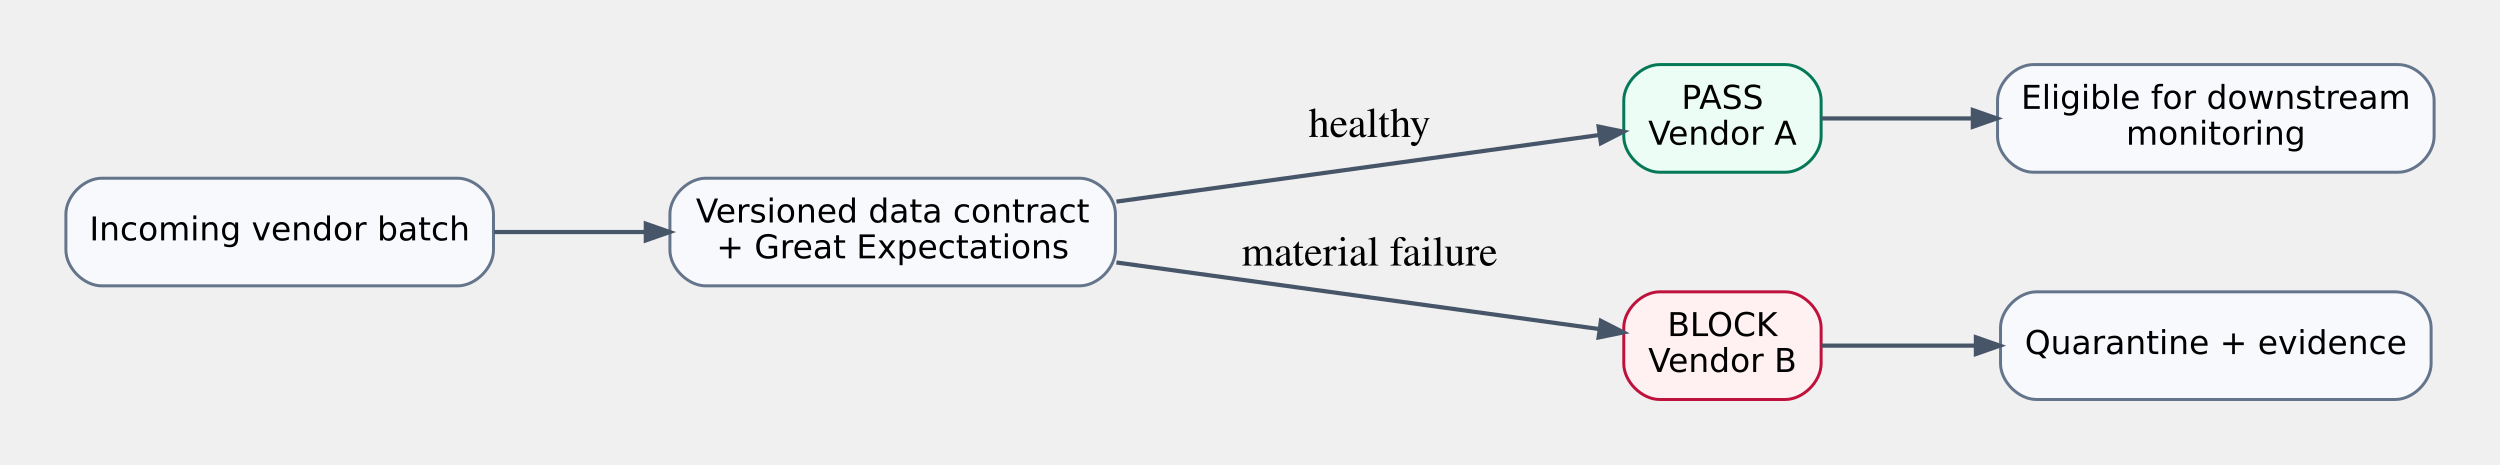
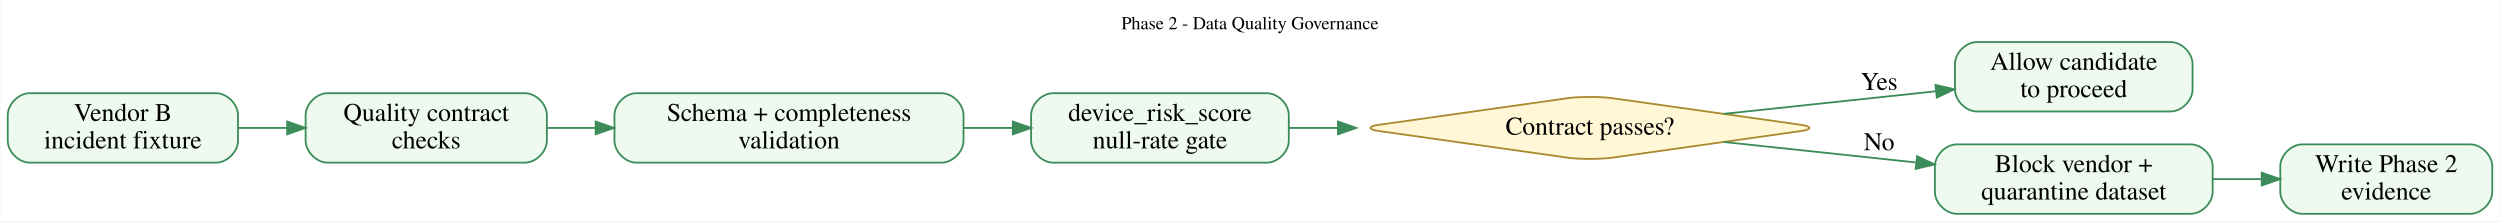
- <svg xmlns="http://www.w3.org/2000/svg" width="835pt" height="155pt" viewBox="0.00 0.00 835.20 155.20">
-   <g id="graph0" class="graph" transform="scale(1 1) rotate(0) translate(21.6 133.6)">
+ <svg xmlns="http://www.w3.org/2000/svg" width="1368pt" height="121pt" viewBox="0.00 0.00 1367.53 121.00">
+   <g id="graph0" class="graph" transform="scale(1 1) rotate(0) translate(4 117)">
+     <polygon fill="white" stroke="transparent" points="-4,4 -4,-117 1363.53,-117 1363.53,4 -4,4" />
+     <text text-anchor="middle" x="679.76" y="-101" font-family="Times,serif" font-size="10.00">Phase 2 - Data Quality Governance</text>
    <g id="node1" class="node">
-       <path fill="#f7f9fc" stroke="#64748b" d="M131,-74C131,-74 12,-74 12,-74 6,-74 0,-68 0,-62 0,-62 0,-50 0,-50 0,-44 6,-38 12,-38 12,-38 131,-38 131,-38 137,-38 143,-44 143,-50 143,-50 143,-62 143,-62 143,-68 137,-74 131,-74" />
-       <text text-anchor="middle" x="71.5" y="-53.2" font-family="DejaVu Sans" font-size="11.00">Incoming vendor batch</text>
+       <path fill="#eefaf0" stroke="#3c8c5a" d="M114,-66C114,-66 12,-66 12,-66 6,-66 0,-60 0,-54 0,-54 0,-40 0,-40 0,-34 6,-28 12,-28 12,-28 114,-28 114,-28 120,-28 126,-34 126,-40 126,-40 126,-54 126,-54 126,-60 120,-66 114,-66" />
+       <text text-anchor="middle" x="63" y="-50.8" font-family="Times,serif" font-size="14.00">Vendor B</text>
+       <text text-anchor="middle" x="63" y="-35.8" font-family="Times,serif" font-size="14.00">incident fixture</text>
    </g>
    <g id="node2" class="node">
-       <path fill="#f7f9fc" stroke="#64748b" d="M339,-74C339,-74 214,-74 214,-74 208,-74 202,-68 202,-62 202,-62 202,-50 202,-50 202,-44 208,-38 214,-38 214,-38 339,-38 339,-38 345,-38 351,-44 351,-50 351,-50 351,-62 351,-62 351,-68 345,-74 339,-74" />
-       <text text-anchor="middle" x="276.5" y="-59.2" font-family="DejaVu Sans" font-size="11.00">Versioned data contract</text>
-       <text text-anchor="middle" x="276.5" y="-47.2" font-family="DejaVu Sans" font-size="11.00">+ Great Expectations</text>
+       <path fill="#eefaf0" stroke="#3c8c5a" d="M283,-66C283,-66 175,-66 175,-66 169,-66 163,-60 163,-54 163,-54 163,-40 163,-40 163,-34 169,-28 175,-28 175,-28 283,-28 283,-28 289,-28 295,-34 295,-40 295,-40 295,-54 295,-54 295,-60 289,-66 283,-66" />
+       <text text-anchor="middle" x="229" y="-50.8" font-family="Times,serif" font-size="14.00">Quality contract</text>
+       <text text-anchor="middle" x="229" y="-35.8" font-family="Times,serif" font-size="14.00">checks</text>
    </g>
    <g id="edge1" class="edge">
-       <path fill="none" stroke="#475569" stroke-width="1.4" d="M143.21,-56C159.54,-56 177.03,-56 193.78,-56" />
-       <polygon fill="#475569" stroke="#475569" stroke-width="1.4" points="193.94,-58.8 201.94,-56 193.94,-53.2 193.94,-58.8" />
+       <path fill="none" stroke="#3c8c5a" d="M126,-47C134.77,-47 143.86,-47 152.84,-47" />
+       <polygon fill="#3c8c5a" stroke="#3c8c5a" points="152.91,-50.5 162.9,-47 152.9,-43.5 152.91,-50.5" />
    </g>
    <g id="node3" class="node">
-       <path fill="#ecfdf5" stroke="#047857" d="M575,-112C575,-112 533,-112 533,-112 527,-112 521,-106 521,-100 521,-100 521,-88 521,-88 521,-82 527,-76 533,-76 533,-76 575,-76 575,-76 581,-76 587,-82 587,-88 587,-88 587,-100 587,-100 587,-106 581,-112 575,-112" />
-       <text text-anchor="middle" x="554" y="-97.2" font-family="DejaVu Sans" font-size="11.00">PASS</text>
-       <text text-anchor="middle" x="554" y="-85.2" font-family="DejaVu Sans" font-size="11.00">Vendor A</text>
+       <path fill="#eefaf0" stroke="#3c8c5a" d="M511,-66C511,-66 344,-66 344,-66 338,-66 332,-60 332,-54 332,-54 332,-40 332,-40 332,-34 338,-28 344,-28 344,-28 511,-28 511,-28 517,-28 523,-34 523,-40 523,-40 523,-54 523,-54 523,-60 517,-66 511,-66" />
+       <text text-anchor="middle" x="427.5" y="-50.8" font-family="Times,serif" font-size="14.00">Schema + completeness</text>
+       <text text-anchor="middle" x="427.5" y="-35.8" font-family="Times,serif" font-size="14.00">validation</text>
    </g>
    <g id="edge2" class="edge">
-       <path fill="none" stroke="#475569" stroke-width="1.4" d="M351.33,-66.18C403.18,-73.34 470.56,-82.63 512.8,-88.45" />
-       <polygon fill="#475569" stroke="#475569" stroke-width="1.4" points="512.59,-91.25 520.9,-89.57 513.36,-85.71 512.59,-91.25" />
-       <text text-anchor="middle" x="436" y="-87.8" font-family="Times,serif" font-size="14.00">healthy</text>
+       <path fill="none" stroke="#3c8c5a" d="M295.16,-47C303.68,-47 312.58,-47 321.55,-47" />
+       <polygon fill="#3c8c5a" stroke="#3c8c5a" points="321.7,-50.5 331.7,-47 321.7,-43.5 321.7,-50.5" />
    </g>
    <g id="node4" class="node">
-       <path fill="#fff1f2" stroke="#be123c" d="M575,-36C575,-36 533,-36 533,-36 527,-36 521,-30 521,-24 521,-24 521,-12 521,-12 521,-6 527,0 533,0 533,0 575,0 575,0 581,0 587,-6 587,-12 587,-12 587,-24 587,-24 587,-30 581,-36 575,-36" />
-       <text text-anchor="middle" x="554" y="-21.2" font-family="DejaVu Sans" font-size="11.00">BLOCK</text>
-       <text text-anchor="middle" x="554" y="-9.2" font-family="DejaVu Sans" font-size="11.00">Vendor B</text>
+       <path fill="#eefaf0" stroke="#3c8c5a" d="M689,-66C689,-66 572,-66 572,-66 566,-66 560,-60 560,-54 560,-54 560,-40 560,-40 560,-34 566,-28 572,-28 572,-28 689,-28 689,-28 695,-28 701,-34 701,-40 701,-40 701,-54 701,-54 701,-60 695,-66 689,-66" />
+       <text text-anchor="middle" x="630.5" y="-50.8" font-family="Times,serif" font-size="14.00">device_risk_score</text>
+       <text text-anchor="middle" x="630.5" y="-35.8" font-family="Times,serif" font-size="14.00">null-rate gate</text>
    </g>
    <g id="edge3" class="edge">
-       <path fill="none" stroke="#475569" stroke-width="1.4" d="M351.33,-45.82C403.18,-38.66 470.56,-29.37 512.8,-23.55" />
-       <polygon fill="#475569" stroke="#475569" stroke-width="1.4" points="513.36,-26.29 520.9,-22.43 512.59,-20.75 513.36,-26.29" />
-       <text text-anchor="middle" x="436" y="-44.8" font-family="Times,serif" font-size="14.00">material failure</text>
+       <path fill="none" stroke="#3c8c5a" d="M523.11,-47C532.04,-47 541.03,-47 549.8,-47" />
+       <polygon fill="#3c8c5a" stroke="#3c8c5a" points="549.98,-50.5 559.98,-47 549.98,-43.5 549.98,-50.5" />
+     </g>
+     <g id="node5" class="node">
+       <path fill="#fff7d6" stroke="#aa8a2e" d="M853.88,-63.32C853.88,-63.32 750.12,-48.68 750.12,-48.68 744.18,-47.84 744.18,-46.16 750.12,-45.32 750.12,-45.32 853.88,-30.68 853.88,-30.68 859.82,-29.84 871.7,-29.84 877.65,-30.68 877.65,-30.68 981.41,-45.32 981.41,-45.32 987.35,-46.16 987.35,-47.84 981.41,-48.68 981.41,-48.68 877.65,-63.32 877.65,-63.32 871.7,-64.16 859.82,-64.16 853.88,-63.32" />
+       <text text-anchor="middle" x="865.76" y="-43.3" font-family="Times,serif" font-size="14.00">Contract passes?</text>
+     </g>
+     <g id="edge4" class="edge">
+       <path fill="none" stroke="#3c8c5a" d="M701.17,-47C709.66,-47 718.54,-47 727.6,-47" />
+       <polygon fill="#3c8c5a" stroke="#3c8c5a" points="727.88,-50.5 737.88,-47 727.88,-43.5 727.88,-50.5" />
    </g>
    <g id="node6" class="node">
-       <path fill="#f7f9fc" stroke="#64748b" d="M780,-112C780,-112 658,-112 658,-112 652,-112 646,-106 646,-100 646,-100 646,-88 646,-88 646,-82 652,-76 658,-76 658,-76 780,-76 780,-76 786,-76 792,-82 792,-88 792,-88 792,-100 792,-100 792,-106 786,-112 780,-112" />
-       <text text-anchor="middle" x="719" y="-97.2" font-family="DejaVu Sans" font-size="11.00">Eligible for downstream</text>
-       <text text-anchor="middle" x="719" y="-85.2" font-family="DejaVu Sans" font-size="11.00">monitoring</text>
+       <path fill="#eefaf0" stroke="#3c8c5a" d="M1183.53,-94C1183.53,-94 1077.53,-94 1077.53,-94 1071.53,-94 1065.53,-88 1065.53,-82 1065.53,-82 1065.53,-68 1065.53,-68 1065.53,-62 1071.53,-56 1077.53,-56 1077.53,-56 1183.53,-56 1183.53,-56 1189.53,-56 1195.53,-62 1195.53,-68 1195.53,-68 1195.53,-82 1195.53,-82 1195.53,-88 1189.53,-94 1183.53,-94" />
+       <text text-anchor="middle" x="1130.53" y="-78.8" font-family="Times,serif" font-size="14.00">Allow candidate</text>
+       <text text-anchor="middle" x="1130.53" y="-63.8" font-family="Times,serif" font-size="14.00">to proceed</text>
    </g>
    <g id="edge5" class="edge">
-       <path fill="none" stroke="#475569" stroke-width="1.4" d="M587.2,-94C601.77,-94 619.69,-94 637.55,-94" />
-       <polygon fill="#475569" stroke="#475569" stroke-width="1.4" points="637.74,-96.8 645.74,-94 637.74,-91.2 637.74,-96.8" />
+       <path fill="none" stroke="#3c8c5a" d="M938.91,-54.69C975.02,-58.54 1018.67,-63.19 1055.09,-67.07" />
+       <polygon fill="#3c8c5a" stroke="#3c8c5a" points="1054.85,-70.56 1065.16,-68.14 1055.59,-63.6 1054.85,-70.56" />
+       <text text-anchor="middle" x="1024.03" y="-67.8" font-family="Times,serif" font-size="14.00">Yes</text>
    </g>
-     <g id="node5" class="node">
-       <path fill="#f7f9fc" stroke="#64748b" d="M779,-36C779,-36 659,-36 659,-36 653,-36 647,-30 647,-24 647,-24 647,-12 647,-12 647,-6 653,0 659,0 659,0 779,0 779,0 785,0 791,-6 791,-12 791,-12 791,-24 791,-24 791,-30 785,-36 779,-36" />
-       <text text-anchor="middle" x="719" y="-15.2" font-family="DejaVu Sans" font-size="11.00">Quarantine + evidence</text>
+     <g id="node7" class="node">
+       <path fill="#eefaf0" stroke="#3c8c5a" d="M1194.53,-38C1194.53,-38 1066.53,-38 1066.53,-38 1060.53,-38 1054.53,-32 1054.53,-26 1054.53,-26 1054.53,-12 1054.53,-12 1054.53,-6 1060.53,0 1066.53,0 1066.53,0 1194.53,0 1194.53,0 1200.53,0 1206.53,-6 1206.53,-12 1206.53,-12 1206.53,-26 1206.53,-26 1206.53,-32 1200.53,-38 1194.53,-38" />
+       <text text-anchor="middle" x="1130.53" y="-22.8" font-family="Times,serif" font-size="14.00">Block vendor +</text>
+       <text text-anchor="middle" x="1130.53" y="-7.8" font-family="Times,serif" font-size="14.00">quarantine dataset</text>
    </g>
-     <g id="edge4" class="edge">
-       <path fill="none" stroke="#475569" stroke-width="1.4" d="M587.2,-18C602.01,-18 620.29,-18 638.44,-18" />
-       <polygon fill="#475569" stroke="#475569" stroke-width="1.4" points="638.76,-20.8 646.76,-18 638.76,-15.2 638.76,-20.8" />
+     <g id="edge6" class="edge">
+       <path fill="none" stroke="#3c8c5a" d="M938.91,-39.31C971.41,-35.85 1010.01,-31.74 1043.96,-28.12" />
+       <polygon fill="#3c8c5a" stroke="#3c8c5a" points="1044.76,-31.55 1054.33,-27.01 1044.02,-24.59 1044.76,-31.55" />
+       <text text-anchor="middle" x="1024.03" y="-34.8" font-family="Times,serif" font-size="14.00">No</text>
+     </g>
+     <g id="node8" class="node">
+       <path fill="#eefaf0" stroke="#3c8c5a" d="M1347.53,-38C1347.53,-38 1255.53,-38 1255.53,-38 1249.53,-38 1243.53,-32 1243.53,-26 1243.53,-26 1243.53,-12 1243.53,-12 1243.53,-6 1249.53,0 1255.53,0 1255.53,0 1347.53,0 1347.53,0 1353.53,0 1359.53,-6 1359.53,-12 1359.53,-12 1359.53,-26 1359.53,-26 1359.53,-32 1353.53,-38 1347.53,-38" />
+       <text text-anchor="middle" x="1301.53" y="-22.8" font-family="Times,serif" font-size="14.00">Write Phase 2</text>
+       <text text-anchor="middle" x="1301.53" y="-7.8" font-family="Times,serif" font-size="14.00">evidence</text>
+     </g>
+     <g id="edge7" class="edge">
+       <path fill="none" stroke="#3c8c5a" d="M1206.64,-19C1215.51,-19 1224.52,-19 1233.27,-19" />
+       <polygon fill="#3c8c5a" stroke="#3c8c5a" points="1233.4,-22.5 1243.4,-19 1233.4,-15.5 1233.4,-22.5" />
    </g>
  </g>
</svg>
